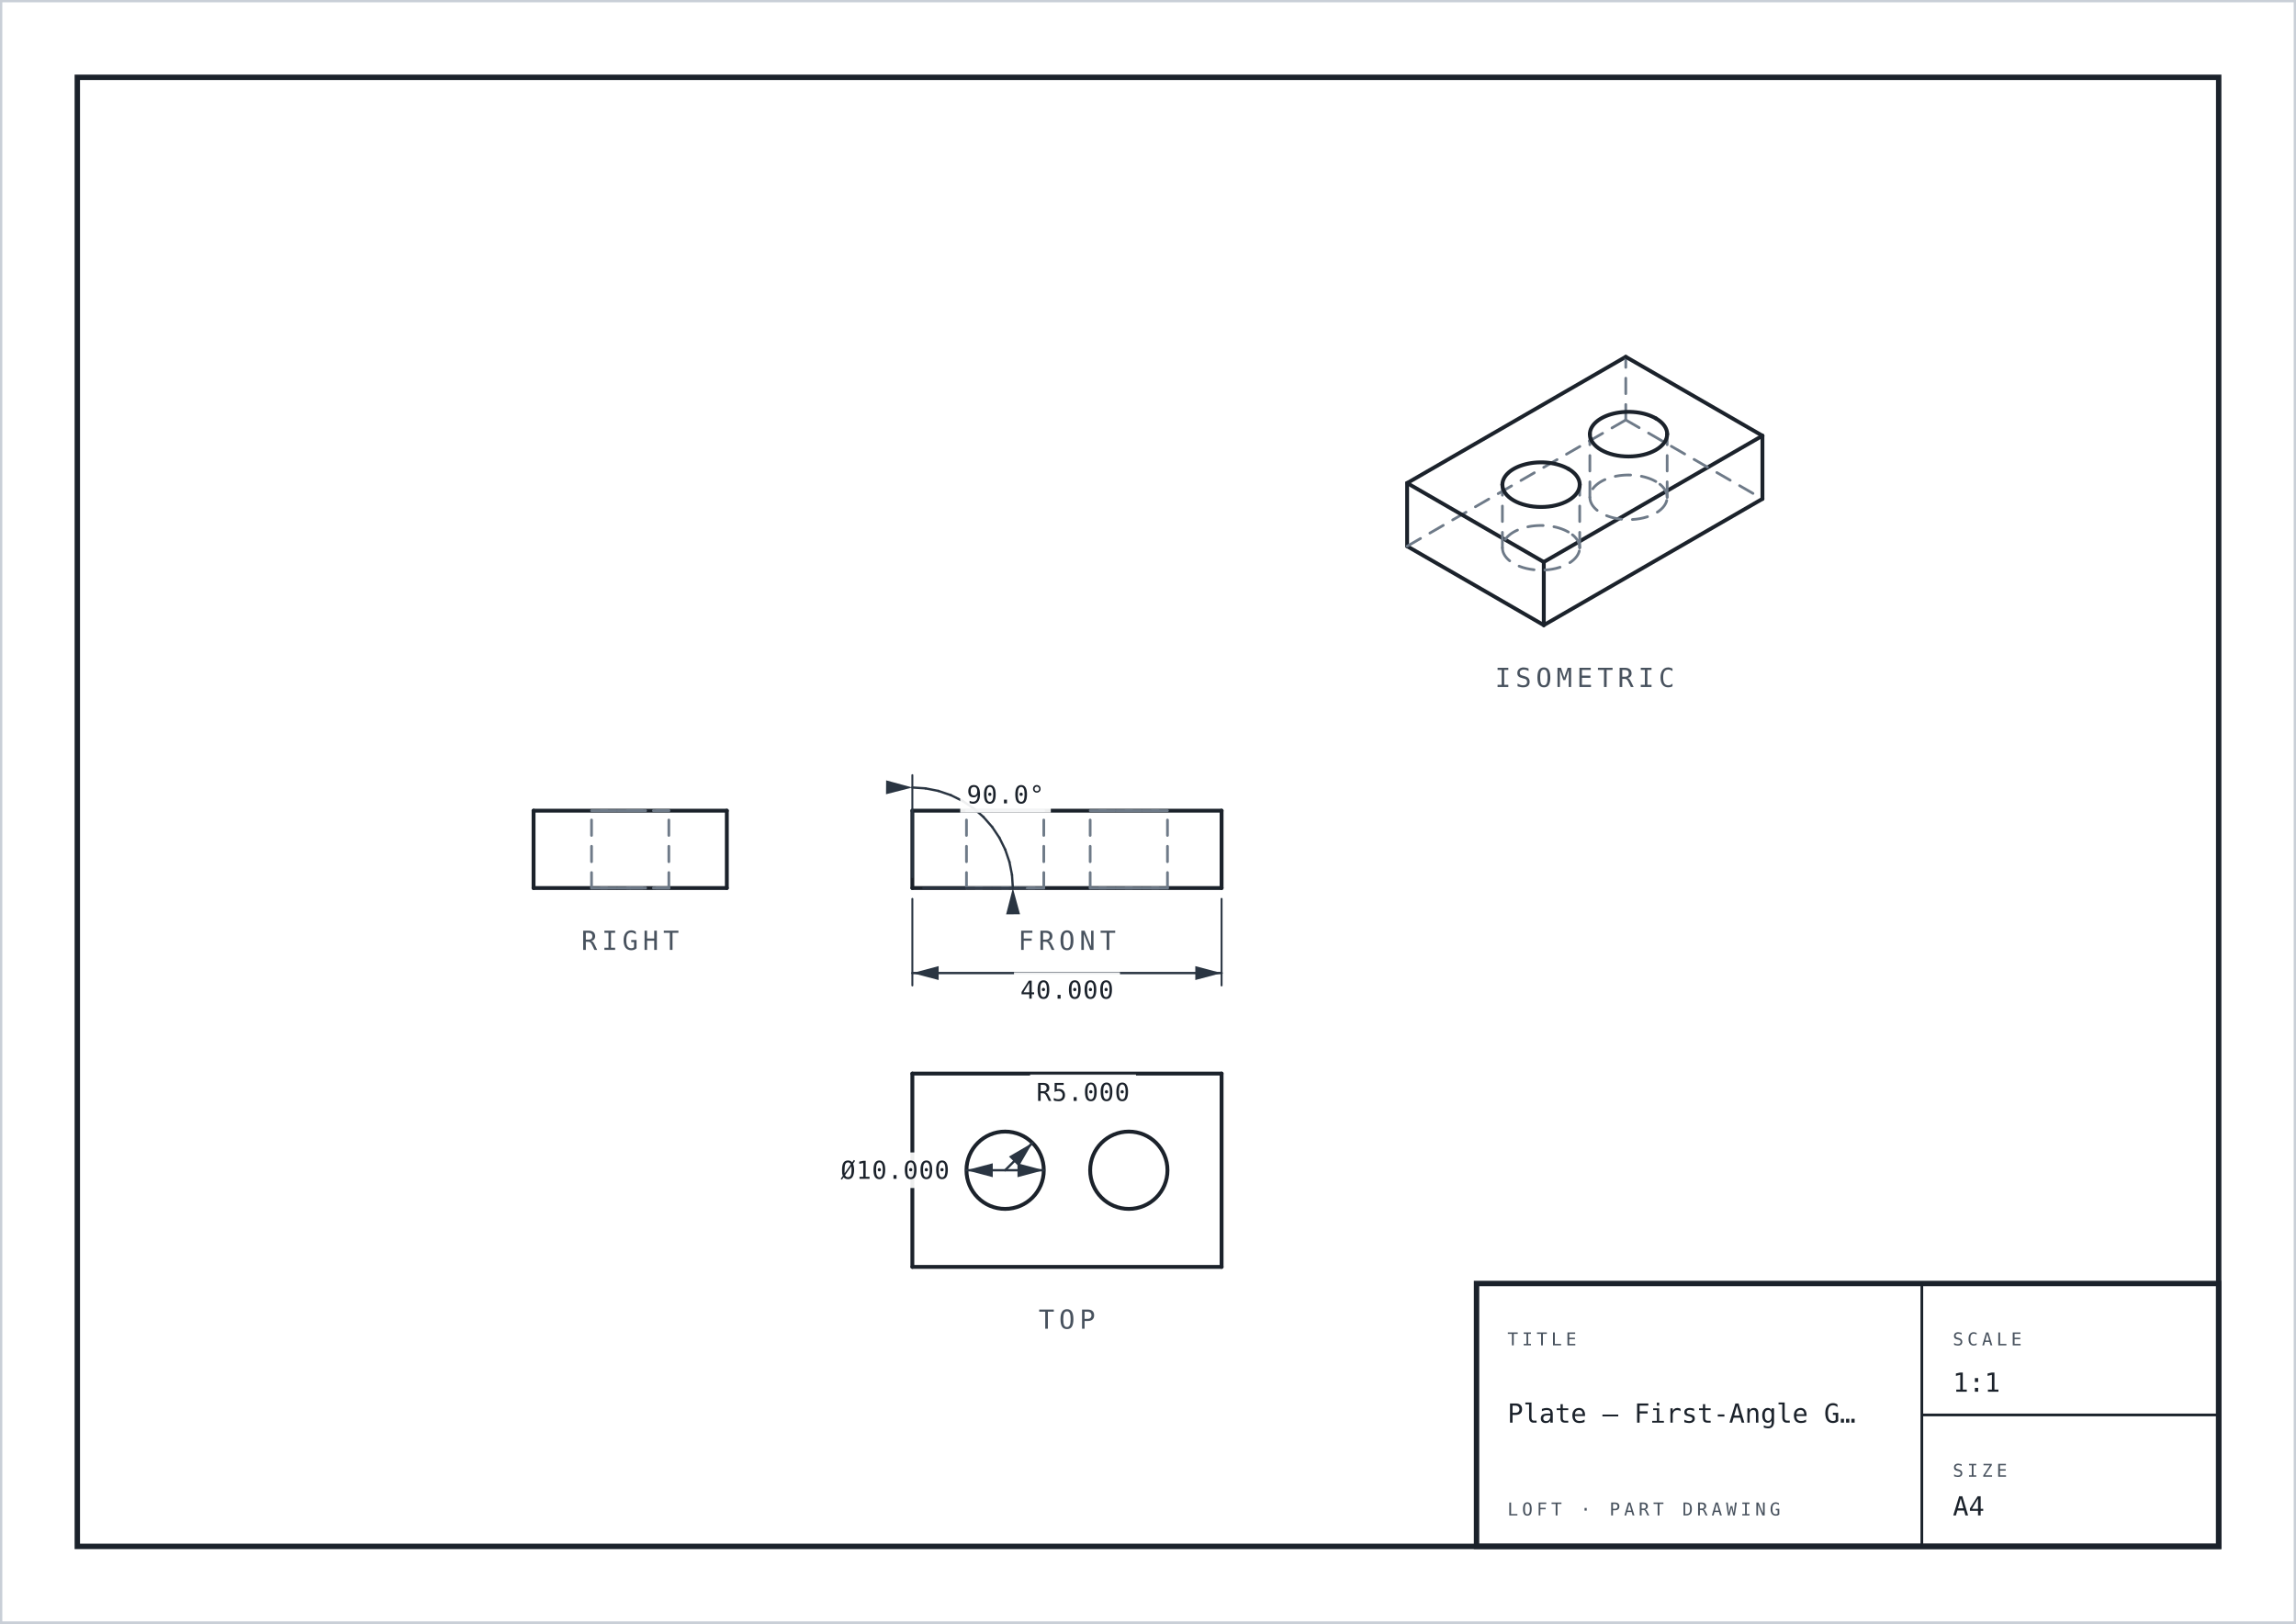
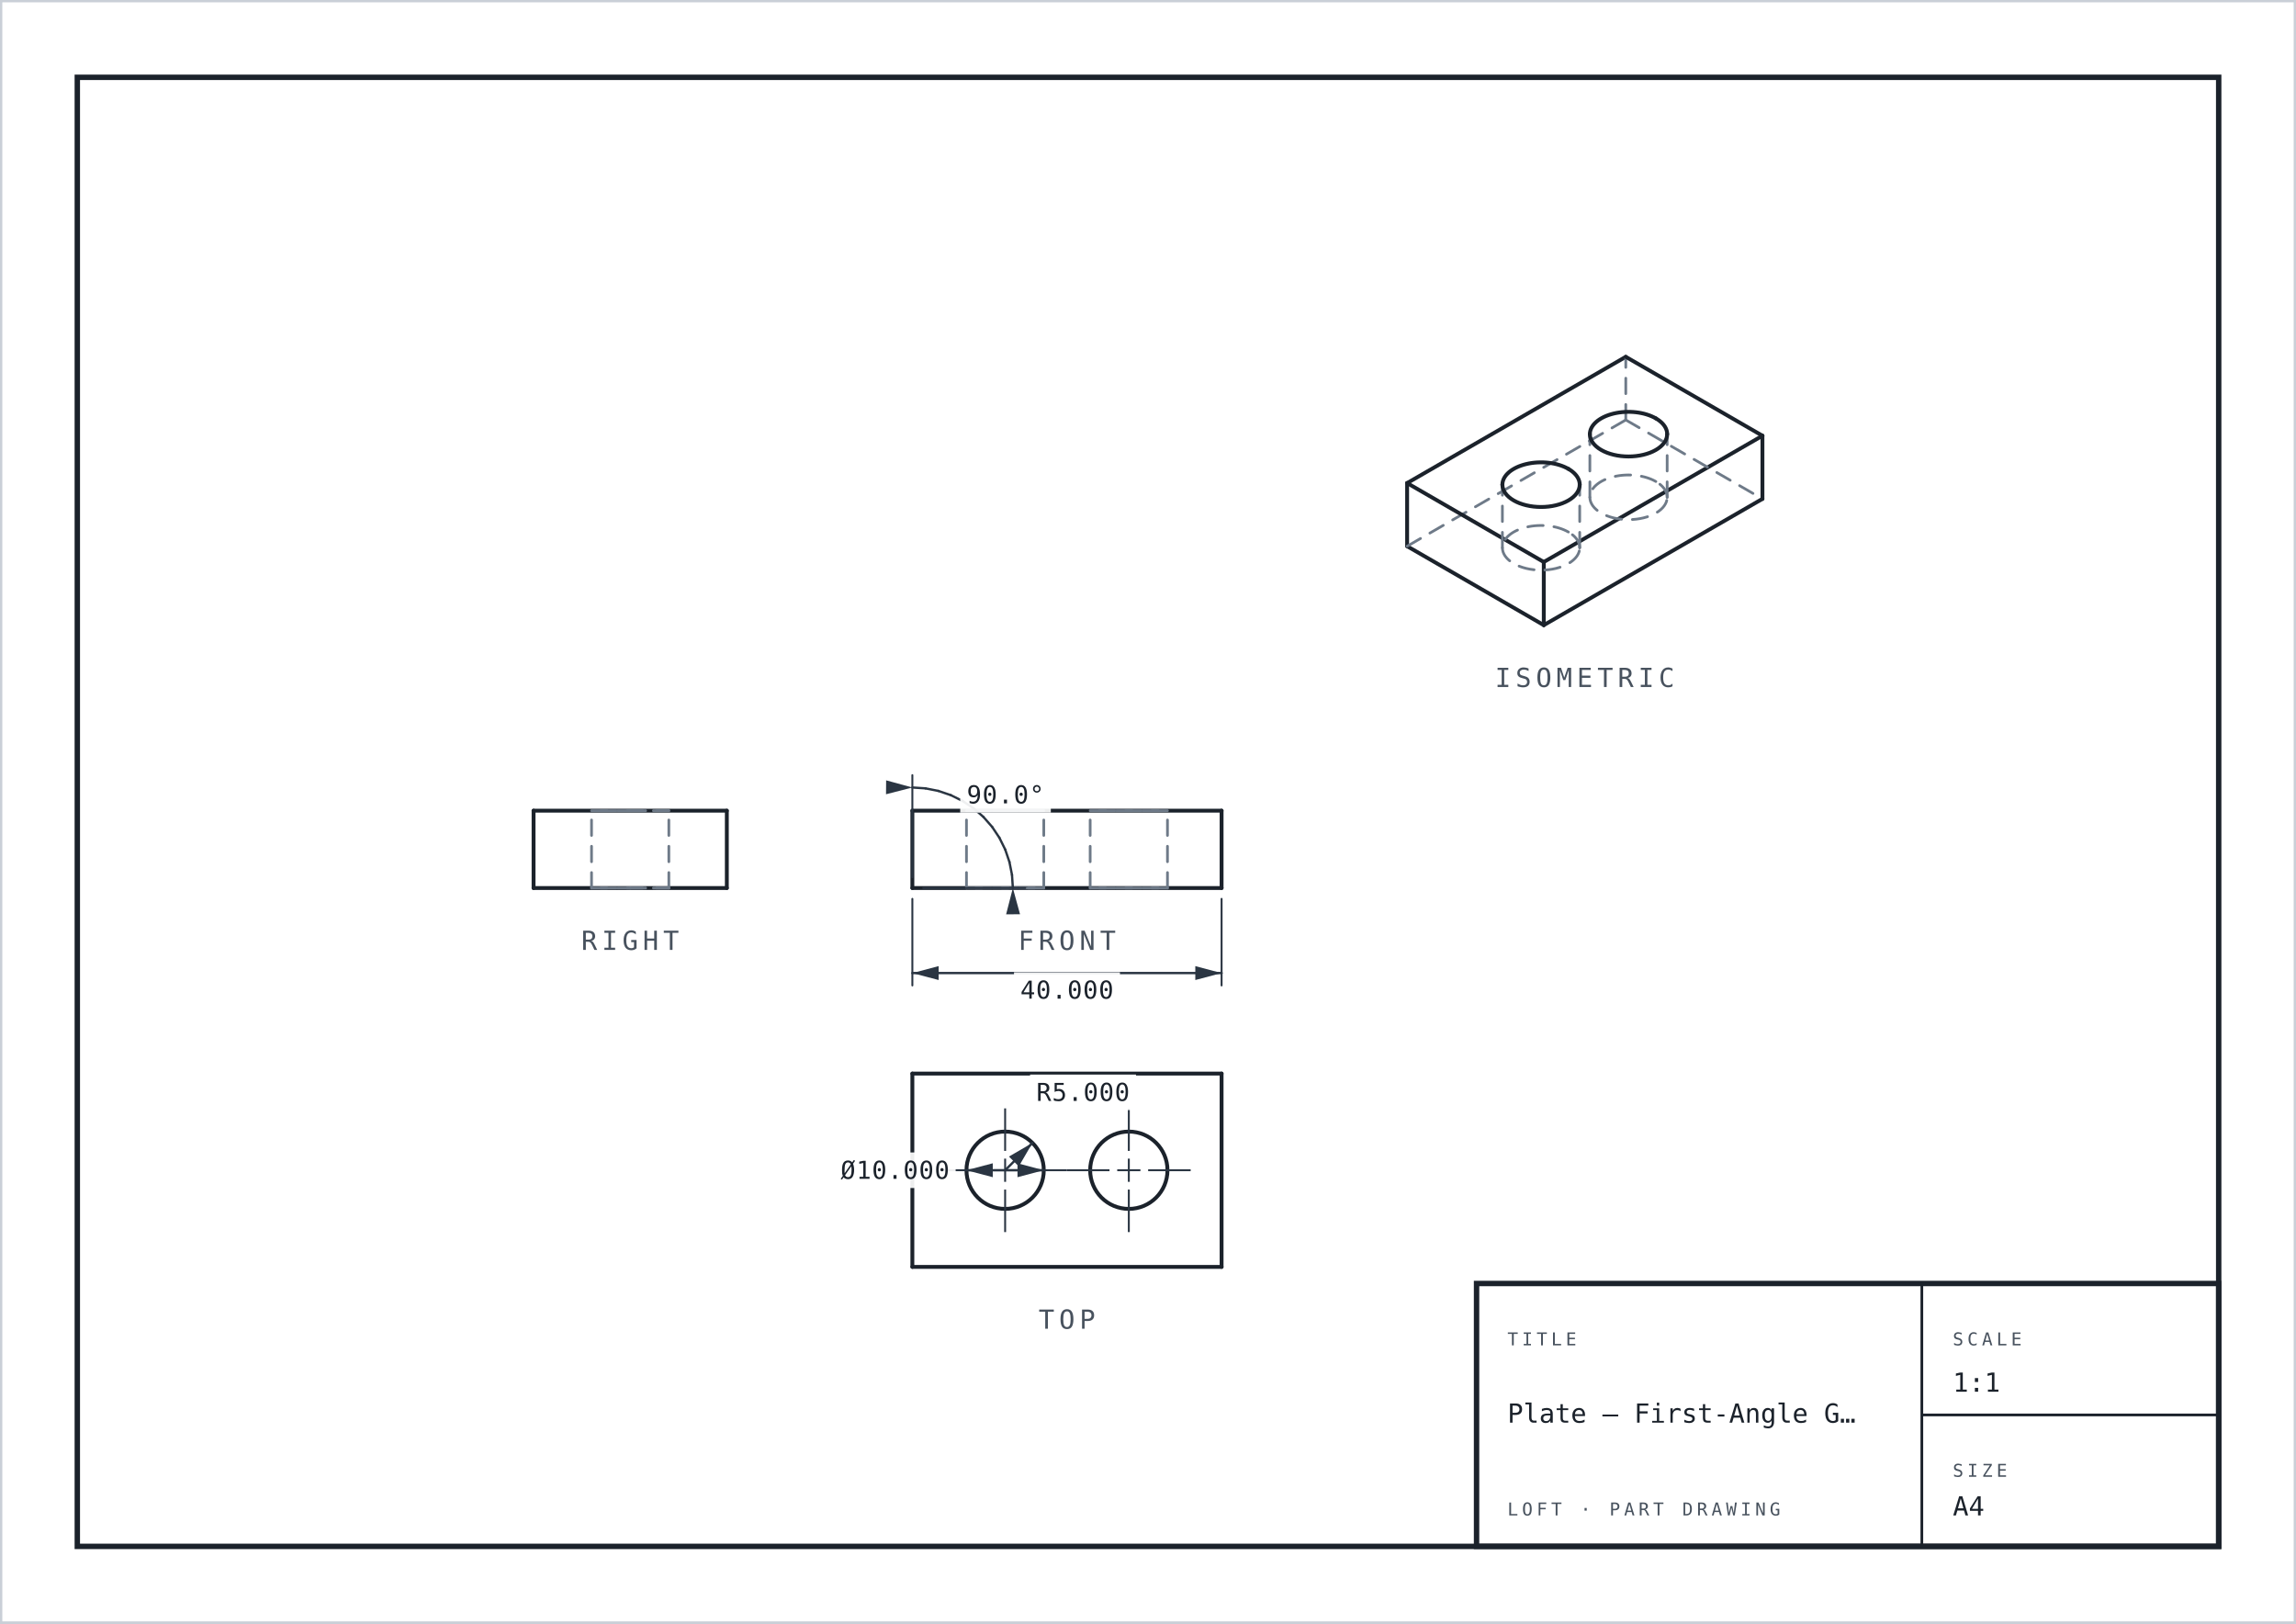
<svg xmlns="http://www.w3.org/2000/svg" viewBox="0 0 297 210" width="297mm" height="210mm" preserveAspectRatio="xMidYMid meet">
  <rect x="0" y="0" width="297" height="210" fill="#FFFFFF" stroke="#C9CFD7" stroke-width="0.6" />
  <rect data-testid="drawing-border" x="10" y="10" width="277" height="190" fill="none" stroke="#1B222B" stroke-width="0.7" />
  <g data-testid="drawing-view" data-view="front" data-view-error="false">
    <line x1="118.019" y1="114.851" x2="118.019" y2="104.851" stroke="#1B222B" stroke-width="0.5" fill="none" stroke-linecap="round" stroke-linejoin="round" />
    <line x1="118.019" y1="114.851" x2="158.019" y2="114.851" stroke="#1B222B" stroke-width="0.5" fill="none" stroke-linecap="round" stroke-linejoin="round" />
    <line x1="118.019" y1="104.851" x2="158.019" y2="104.851" stroke="#1B222B" stroke-width="0.5" fill="none" stroke-linecap="round" stroke-linejoin="round" />
    <line x1="125.019" y1="114.851" x2="125.019" y2="104.851" stroke="#6E7A88" stroke-width="0.35" stroke-dasharray="2 1.4" fill="none" stroke-linecap="round" stroke-linejoin="round" />
    <line x1="135.019" y1="114.851" x2="135.019" y2="104.851" stroke="#6E7A88" stroke-width="0.35" stroke-dasharray="2 1.4" fill="none" stroke-linecap="round" stroke-linejoin="round" />
    <line x1="141.019" y1="114.851" x2="141.019" y2="104.851" stroke="#6E7A88" stroke-width="0.35" stroke-dasharray="2 1.4" fill="none" stroke-linecap="round" stroke-linejoin="round" />
    <line x1="151.019" y1="114.851" x2="151.019" y2="104.851" stroke="#6E7A88" stroke-width="0.35" stroke-dasharray="2 1.4" fill="none" stroke-linecap="round" stroke-linejoin="round" />
    <line x1="158.019" y1="114.851" x2="158.019" y2="104.851" stroke="#1B222B" stroke-width="0.5" fill="none" stroke-linecap="round" stroke-linejoin="round" />
    <polyline points="125.019,114.851 125.074,114.851 125.129,114.851 125.26,114.851 125.422,114.851 125.626,114.851 125.886,114.851 126.159,114.851 126.506,114.851 126.852,114.851 127.257,114.851 127.672,114.851 128.114,114.851 128.576,114.851 129.046,114.851 129.532,114.851 130.019,114.851 130.506,114.851 130.993,114.851 131.462,114.851 131.924,114.851 132.366,114.851 132.781,114.851 133.186,114.851 133.532,114.851 133.879,114.851 134.152,114.851 134.412,114.851 134.616,114.851 134.778,114.851 134.909,114.851 134.964,114.851 135.019,114.851" stroke="#6E7A88" stroke-width="0.35" stroke-dasharray="2 1.4" fill="none" stroke-linecap="round" stroke-linejoin="round" />
    <polyline points="135.019,114.851 134.964,114.851 134.909,114.851 134.778,114.851 134.616,114.851 134.412,114.851 134.152,114.851 133.879,114.851 133.532,114.851 133.186,114.851 132.781,114.851 132.366,114.851 131.924,114.851 131.462,114.851 130.993,114.851 130.506,114.851 130.019,114.851 129.532,114.851 129.046,114.851 128.576,114.851 128.114,114.851 127.672,114.851 127.257,114.851 126.852,114.851 126.506,114.851 126.159,114.851 125.886,114.851 125.626,114.851 125.422,114.851 125.26,114.851 125.129,114.851 125.074,114.851 125.019,114.851" stroke="#6E7A88" stroke-width="0.35" stroke-dasharray="2 1.4" fill="none" stroke-linecap="round" stroke-linejoin="round" />
    <polyline points="125.019,104.851 125.074,104.851 125.129,104.851 125.26,104.851 125.422,104.851 125.626,104.851 125.886,104.851 126.159,104.851 126.506,104.851 126.852,104.851 127.257,104.851 127.672,104.851 128.114,104.851 128.576,104.851 129.046,104.851 129.532,104.851 130.019,104.851 130.506,104.851 130.993,104.851 131.462,104.851 131.924,104.851 132.366,104.851 132.781,104.851 133.186,104.851 133.532,104.851 133.879,104.851 134.152,104.851 134.412,104.851 134.616,104.851 134.778,104.851 134.909,104.851 134.964,104.851 135.019,104.851" stroke="#6E7A88" stroke-width="0.35" stroke-dasharray="2 1.4" fill="none" stroke-linecap="round" stroke-linejoin="round" />
    <polyline points="135.019,104.851 134.964,104.851 134.909,104.851 134.778,104.851 134.616,104.851 134.412,104.851 134.152,104.851 133.879,104.851 133.532,104.851 133.186,104.851 132.781,104.851 132.366,104.851 131.924,104.851 131.462,104.851 130.993,104.851 130.506,104.851 130.019,104.851 129.532,104.851 129.046,104.851 128.576,104.851 128.114,104.851 127.672,104.851 127.257,104.851 126.852,104.851 126.506,104.851 126.159,104.851 125.886,104.851 125.626,104.851 125.422,104.851 125.26,104.851 125.129,104.851 125.074,104.851 125.019,104.851" stroke="#6E7A88" stroke-width="0.35" stroke-dasharray="2 1.4" fill="none" stroke-linecap="round" stroke-linejoin="round" />
    <polyline points="141.019,114.851 141.074,114.851 141.129,114.851 141.26,114.851 141.422,114.851 141.626,114.851 141.887,114.851 142.159,114.851 142.506,114.851 142.852,114.851 143.257,114.851 143.672,114.851 144.114,114.851 144.576,114.851 145.046,114.851 145.532,114.851 146.019,114.851 146.506,114.851 146.993,114.851 147.462,114.851 147.924,114.851 148.366,114.851 148.781,114.851 149.186,114.851 149.532,114.851 149.879,114.851 150.152,114.851 150.412,114.851 150.616,114.851 150.778,114.851 150.909,114.851 150.964,114.851 151.019,114.851" stroke="#6E7A88" stroke-width="0.35" stroke-dasharray="2 1.4" fill="none" stroke-linecap="round" stroke-linejoin="round" />
    <polyline points="151.019,114.851 150.964,114.851 150.909,114.851 150.778,114.851 150.616,114.851 150.412,114.851 150.152,114.851 149.879,114.851 149.532,114.851 149.186,114.851 148.781,114.851 148.366,114.851 147.924,114.851 147.462,114.851 146.993,114.851 146.506,114.851 146.019,114.851 145.532,114.851 145.046,114.851 144.576,114.851 144.114,114.851 143.672,114.851 143.257,114.851 142.852,114.851 142.506,114.851 142.159,114.851 141.887,114.851 141.626,114.851 141.422,114.851 141.26,114.851 141.129,114.851 141.074,114.851 141.019,114.851" stroke="#6E7A88" stroke-width="0.35" stroke-dasharray="2 1.4" fill="none" stroke-linecap="round" stroke-linejoin="round" />
    <polyline points="141.019,104.851 141.074,104.851 141.129,104.851 141.26,104.851 141.422,104.851 141.626,104.851 141.887,104.851 142.159,104.851 142.506,104.851 142.852,104.851 143.257,104.851 143.672,104.851 144.114,104.851 144.576,104.851 145.046,104.851 145.532,104.851 146.019,104.851 146.506,104.851 146.993,104.851 147.462,104.851 147.924,104.851 148.366,104.851 148.781,104.851 149.186,104.851 149.532,104.851 149.879,104.851 150.152,104.851 150.412,104.851 150.616,104.851 150.778,104.851 150.909,104.851 150.964,104.851 151.019,104.851" stroke="#6E7A88" stroke-width="0.35" stroke-dasharray="2 1.4" fill="none" stroke-linecap="round" stroke-linejoin="round" />
    <polyline points="151.019,104.851 150.964,104.851 150.909,104.851 150.778,104.851 150.616,104.851 150.412,104.851 150.152,104.851 149.879,104.851 149.532,104.851 149.186,104.851 148.781,104.851 148.366,104.851 147.924,104.851 147.462,104.851 146.993,104.851 146.506,104.851 146.019,104.851 145.532,104.851 145.046,104.851 144.576,104.851 144.114,104.851 143.672,104.851 143.257,104.851 142.852,104.851 142.506,104.851 142.159,104.851 141.887,104.851 141.626,104.851 141.422,104.851 141.26,104.851 141.129,104.851 141.074,104.851 141.019,104.851" stroke="#6E7A88" stroke-width="0.35" stroke-dasharray="2 1.4" fill="none" stroke-linecap="round" stroke-linejoin="round" />
    <g data-testid="drawing-dimension" data-dimension-type="linear" data-dimension-value="40.000" data-foreshortened="false">
      <line x1="118.019" y1="116.251" x2="118.019" y2="127.451" stroke="#2A3542" stroke-width="0.25" stroke-linecap="round" />
      <line x1="158.019" y1="116.251" x2="158.019" y2="127.451" stroke="#2A3542" stroke-width="0.25" stroke-linecap="round" />
      <line x1="118.019" y1="125.851" x2="158.019" y2="125.851" stroke="#2A3542" stroke-width="0.3" stroke-linecap="round" />
      <polygon points="118.019,125.851 121.419,126.751 121.419,124.951" fill="#2A3542" />
      <polygon points="158.019,125.851 154.619,124.951 154.619,126.751" fill="#2A3542" />
      <g transform="rotate(0 138.019 128.0506)">
        <rect x="131.167" y="125.751" width="13.704" height="4.6" fill="#FFFFFF" opacity="0.92" />
        <text data-testid="drawing-dimension-value" x="138.019" y="128.051" text-anchor="middle" dominant-baseline="central" fill="#1B222B" font-family="&quot;Fragment Mono&quot;, ui-monospace, monospace" font-size="3.2" letter-spacing="0.1">40.000</text>
      </g>
    </g>
    <g data-testid="drawing-dimension" data-dimension-type="angular" data-dimension-value="90.0°" data-foreshortened="false">
      <line x1="131.019" y1="114.851" x2="130.908" y2="113.154" stroke="#2A3542" stroke-width="0.3" stroke-linecap="round" />
      <line x1="130.908" y1="113.154" x2="130.576" y2="111.486" stroke="#2A3542" stroke-width="0.3" stroke-linecap="round" />
      <line x1="130.576" y1="111.486" x2="130.03" y2="109.876" stroke="#2A3542" stroke-width="0.3" stroke-linecap="round" />
      <line x1="130.03" y1="109.876" x2="129.277" y2="108.351" stroke="#2A3542" stroke-width="0.3" stroke-linecap="round" />
      <line x1="129.277" y1="108.351" x2="128.333" y2="106.937" stroke="#2A3542" stroke-width="0.3" stroke-linecap="round" />
      <line x1="128.333" y1="106.937" x2="127.211" y2="105.658" stroke="#2A3542" stroke-width="0.3" stroke-linecap="round" />
      <line x1="127.211" y1="105.658" x2="125.933" y2="104.537" stroke="#2A3542" stroke-width="0.3" stroke-linecap="round" />
      <line x1="125.933" y1="104.537" x2="124.519" y2="103.592" stroke="#2A3542" stroke-width="0.3" stroke-linecap="round" />
      <line x1="124.519" y1="103.592" x2="122.994" y2="102.84" stroke="#2A3542" stroke-width="0.3" stroke-linecap="round" />
      <line x1="122.994" y1="102.84" x2="121.384" y2="102.293" stroke="#2A3542" stroke-width="0.3" stroke-linecap="round" />
      <line x1="121.384" y1="102.293" x2="119.716" y2="101.962" stroke="#2A3542" stroke-width="0.3" stroke-linecap="round" />
      <line x1="119.716" y1="101.962" x2="118.019" y2="101.851" stroke="#2A3542" stroke-width="0.3" stroke-linecap="round" />
      <line x1="119.419" y1="114.851" x2="132.619" y2="114.851" stroke="#2A3542" stroke-width="0.25" stroke-linecap="round" />
      <line x1="118.019" y1="113.451" x2="118.019" y2="100.251" stroke="#2A3542" stroke-width="0.25" stroke-linecap="round" />
      <polygon points="131.019,114.851 130.146,118.257 131.946,118.243" fill="#2A3542" />
      <polygon points="118.019,101.851 114.626,100.924 114.612,102.724" fill="#2A3542" />
      <g transform="rotate(0 130.0681 102.8015)">
        <rect x="124.208" y="100.501" width="11.72" height="4.6" fill="#FFFFFF" opacity="0.92" />
        <text data-testid="drawing-dimension-value" x="130.068" y="102.802" text-anchor="middle" dominant-baseline="central" fill="#1B222B" font-family="&quot;Fragment Mono&quot;, ui-monospace, monospace" font-size="3.2" letter-spacing="0.1">90.0°</text>
      </g>
    </g>
    <text data-testid="drawing-view-label" x="138.019" y="122.851" text-anchor="middle" fill="#48525E" font-family="&quot;Fragment Mono&quot;, ui-monospace, monospace" font-size="3.4" letter-spacing="0.6">FRONT</text>
  </g>
  <g data-testid="drawing-view" data-view="top" data-view-error="false">
    <line x1="118.019" y1="163.851" x2="118.019" y2="138.851" stroke="#1B222B" stroke-width="0.5" fill="none" stroke-linecap="round" stroke-linejoin="round" />
    <line x1="118.019" y1="163.851" x2="158.019" y2="163.851" stroke="#1B222B" stroke-width="0.5" fill="none" stroke-linecap="round" stroke-linejoin="round" />
    <line x1="118.019" y1="138.851" x2="158.019" y2="138.851" stroke="#1B222B" stroke-width="0.5" fill="none" stroke-linecap="round" stroke-linejoin="round" />
    <line x1="158.019" y1="163.851" x2="158.019" y2="138.851" stroke="#1B222B" stroke-width="0.5" fill="none" stroke-linecap="round" stroke-linejoin="round" />
    <circle cx="130.019" cy="151.351" r="5" stroke="#1B222B" stroke-width="0.5" fill="none" stroke-linecap="round" stroke-linejoin="round" />
    <circle cx="146.019" cy="151.351" r="5" stroke="#1B222B" stroke-width="0.5" fill="none" stroke-linecap="round" stroke-linejoin="round" />
+     <g data-testid="drawing-centre-marks">
+       <g data-testid="drawing-centre-mark" cx="130.019" cy="151.351">
+         <line x1="122.019" y1="151.351" x2="127.519" y2="151.351" stroke="#2A3542" stroke-width="0.25" stroke-linecap="butt" />
+         <line x1="128.519" y1="151.351" x2="131.519" y2="151.351" stroke="#2A3542" stroke-width="0.25" stroke-linecap="butt" />
+         <line x1="132.519" y1="151.351" x2="138.019" y2="151.351" stroke="#2A3542" stroke-width="0.25" stroke-linecap="butt" />
+         <line x1="130.019" y1="143.351" x2="130.019" y2="148.851" stroke="#2A3542" stroke-width="0.25" stroke-linecap="butt" />
+         <line x1="130.019" y1="149.851" x2="130.019" y2="152.851" stroke="#2A3542" stroke-width="0.25" stroke-linecap="butt" />
+         <line x1="130.019" y1="153.851" x2="130.019" y2="159.351" stroke="#2A3542" stroke-width="0.25" stroke-linecap="butt" />
+       </g>
+       <g data-testid="drawing-centre-mark" cx="146.019" cy="151.351">
+         <line x1="138.019" y1="151.351" x2="143.519" y2="151.351" stroke="#2A3542" stroke-width="0.25" stroke-linecap="butt" />
+         <line x1="144.519" y1="151.351" x2="147.519" y2="151.351" stroke="#2A3542" stroke-width="0.25" stroke-linecap="butt" />
+         <line x1="148.519" y1="151.351" x2="154.019" y2="151.351" stroke="#2A3542" stroke-width="0.25" stroke-linecap="butt" />
+         <line x1="146.019" y1="143.351" x2="146.019" y2="148.851" stroke="#2A3542" stroke-width="0.25" stroke-linecap="butt" />
+         <line x1="146.019" y1="149.851" x2="146.019" y2="152.851" stroke="#2A3542" stroke-width="0.25" stroke-linecap="butt" />
+         <line x1="146.019" y1="153.851" x2="146.019" y2="159.351" stroke="#2A3542" stroke-width="0.25" stroke-linecap="butt" />
+       </g>
+     </g>
    <g data-testid="drawing-dimension" data-dimension-type="diameter" data-dimension-value="Ø10.000" data-foreshortened="false">
      <line x1="125.019" y1="151.351" x2="135.019" y2="151.351" stroke="#2A3542" stroke-width="0.3" stroke-linecap="round" />
      <polygon points="125.019,151.351 128.419,152.251 128.419,150.451" fill="#2A3542" />
      <polygon points="135.019,151.351 131.619,150.451 131.619,152.251" fill="#2A3542" />
      <g transform="rotate(0 115.775 151.3506)">
        <rect x="107.931" y="149.051" width="15.688" height="4.6" fill="#FFFFFF" opacity="0.92" />
        <text data-testid="drawing-dimension-value" x="115.775" y="151.351" text-anchor="middle" dominant-baseline="central" fill="#1B222B" font-family="&quot;Fragment Mono&quot;, ui-monospace, monospace" font-size="3.2" letter-spacing="0.1">Ø10.000</text>
      </g>
    </g>
    <g data-testid="drawing-dimension" data-dimension-type="radius" data-dimension-value="R5.000" data-foreshortened="false">
      <line x1="130.019" y1="151.351" x2="133.555" y2="147.815" stroke="#2A3542" stroke-width="0.3" stroke-linecap="round" />
      <polygon points="133.555,147.815 130.514,149.583 131.787,150.856" fill="#2A3542" />
      <g transform="rotate(0 140.0967 141.2729)">
        <rect x="133.245" y="138.973" width="13.704" height="4.6" fill="#FFFFFF" opacity="0.92" />
        <text data-testid="drawing-dimension-value" x="140.097" y="141.273" text-anchor="middle" dominant-baseline="central" fill="#1B222B" font-family="&quot;Fragment Mono&quot;, ui-monospace, monospace" font-size="3.2" letter-spacing="0.1">R5.000</text>
      </g>
    </g>
    <text data-testid="drawing-view-label" x="138.019" y="171.851" text-anchor="middle" fill="#48525E" font-family="&quot;Fragment Mono&quot;, ui-monospace, monospace" font-size="3.4" letter-spacing="0.6">TOP</text>
  </g>
  <g data-testid="drawing-view" data-view="right" data-view-error="false">
    <line x1="69.019" y1="114.851" x2="69.019" y2="104.851" stroke="#1B222B" stroke-width="0.5" fill="none" stroke-linecap="round" stroke-linejoin="round" />
    <line x1="69.019" y1="114.851" x2="94.019" y2="114.851" stroke="#1B222B" stroke-width="0.5" fill="none" stroke-linecap="round" stroke-linejoin="round" />
    <line x1="69.019" y1="104.851" x2="94.019" y2="104.851" stroke="#1B222B" stroke-width="0.5" fill="none" stroke-linecap="round" stroke-linejoin="round" />
    <line x1="76.519" y1="114.851" x2="76.519" y2="104.851" stroke="#6E7A88" stroke-width="0.35" stroke-dasharray="2 1.4" fill="none" stroke-linecap="round" stroke-linejoin="round" />
    <line x1="86.519" y1="114.851" x2="86.519" y2="104.851" stroke="#6E7A88" stroke-width="0.35" stroke-dasharray="2 1.4" fill="none" stroke-linecap="round" stroke-linejoin="round" />
    <line x1="94.019" y1="114.851" x2="94.019" y2="104.851" stroke="#1B222B" stroke-width="0.5" fill="none" stroke-linecap="round" stroke-linejoin="round" />
    <polyline points="76.519,114.851 76.533,114.851 76.546,114.851 76.58,114.851 76.621,114.851 76.674,114.851 76.741,114.851 76.813,114.851 76.907,114.851 77.001,114.851 77.116,114.851 77.235,114.851 77.367,114.851 77.508,114.851 77.657,114.851 77.82,114.851 77.984,114.851 78.166,114.851 78.349,114.851 78.544,114.851 78.745,114.851 78.951,114.851 79.166,114.851 79.382,114.851 79.609,114.851 79.835,114.851 80.07,114.851 80.305,114.851 80.545,114.851 80.787,114.851 81.029,114.851 81.274,114.851 81.519,114.851" stroke="#6E7A88" stroke-width="0.35" stroke-dasharray="2 1.4" fill="none" stroke-linecap="round" stroke-linejoin="round" />
    <polyline points="86.519,114.851 86.464,114.851 86.409,114.851 86.278,114.851 86.116,114.851 85.912,114.851 85.652,114.851 85.379,114.851 85.032,114.851 84.686,114.851 84.281,114.851 83.866,114.851 83.424,114.851 82.962,114.851 82.493,114.851 82.006,114.851 81.519,114.851 81.032,114.851 80.546,114.851 80.076,114.851 79.614,114.851 79.172,114.851 78.757,114.851 78.352,114.851 78.006,114.851 77.659,114.851 77.386,114.851 77.126,114.851 76.922,114.851 76.76,114.851 76.629,114.851 76.574,114.851 76.519,114.851" stroke="#6E7A88" stroke-width="0.35" stroke-dasharray="2 1.4" fill="none" stroke-linecap="round" stroke-linejoin="round" />
    <polyline points="76.519,104.851 76.533,104.851 76.546,104.851 76.58,104.851 76.621,104.851 76.674,104.851 76.741,104.851 76.813,104.851 76.907,104.851 77.001,104.851 77.116,104.851 77.235,104.851 77.367,104.851 77.508,104.851 77.657,104.851 77.82,104.851 77.984,104.851 78.166,104.851 78.349,104.851 78.544,104.851 78.745,104.851 78.951,104.851 79.166,104.851 79.382,104.851 79.609,104.851 79.835,104.851 80.07,104.851 80.305,104.851 80.545,104.851 80.787,104.851 81.029,104.851 81.274,104.851 81.519,104.851" stroke="#6E7A88" stroke-width="0.35" stroke-dasharray="2 1.4" fill="none" stroke-linecap="round" stroke-linejoin="round" />
    <polyline points="86.519,104.851 86.464,104.851 86.409,104.851 86.278,104.851 86.116,104.851 85.912,104.851 85.652,104.851 85.379,104.851 85.032,104.851 84.686,104.851 84.281,104.851 83.866,104.851 83.424,104.851 82.962,104.851 82.493,104.851 82.006,104.851 81.519,104.851 81.032,104.851 80.546,104.851 80.076,104.851 79.614,104.851 79.172,104.851 78.757,104.851 78.352,104.851 78.006,104.851 77.659,104.851 77.386,104.851 77.126,104.851 76.922,104.851 76.76,104.851 76.629,104.851 76.574,104.851 76.519,104.851" stroke="#6E7A88" stroke-width="0.35" stroke-dasharray="2 1.4" fill="none" stroke-linecap="round" stroke-linejoin="round" />
    <polyline points="81.519,114.851 81.764,114.851 82.009,114.851 82.252,114.851 82.493,114.851 82.733,114.851 82.968,114.851 83.203,114.851 83.429,114.851 83.656,114.851 83.873,114.851 84.087,114.851 84.293,114.851 84.494,114.851 84.689,114.851 84.872,114.851 85.055,114.851 85.218,114.851 85.382,114.851 85.53,114.851 85.671,114.851 85.803,114.851 85.922,114.851 86.037,114.851 86.131,114.851 86.225,114.851 86.297,114.851 86.365,114.851 86.417,114.851 86.458,114.851 86.492,114.851 86.505,114.851 86.519,114.851" stroke="#6E7A88" stroke-width="0.35" stroke-dasharray="2 1.4" fill="none" stroke-linecap="round" stroke-linejoin="round" />
    <polyline points="81.519,104.851 81.764,104.851 82.009,104.851 82.252,104.851 82.493,104.851 82.733,104.851 82.968,104.851 83.203,104.851 83.429,104.851 83.656,104.851 83.873,104.851 84.087,104.851 84.293,104.851 84.494,104.851 84.689,104.851 84.872,104.851 85.055,104.851 85.218,104.851 85.382,104.851 85.53,104.851 85.671,104.851 85.803,104.851 85.922,104.851 86.037,104.851 86.131,104.851 86.225,104.851 86.297,104.851 86.365,104.851 86.417,104.851 86.458,104.851 86.492,104.851 86.505,104.851 86.519,104.851" stroke="#6E7A88" stroke-width="0.35" stroke-dasharray="2 1.4" fill="none" stroke-linecap="round" stroke-linejoin="round" />
    <text data-testid="drawing-view-label" x="81.519" y="122.851" text-anchor="middle" fill="#48525E" font-family="&quot;Fragment Mono&quot;, ui-monospace, monospace" font-size="3.4" letter-spacing="0.6">RIGHT</text>
  </g>
  <g data-testid="drawing-view" data-view="iso" data-view-error="false">
    <line x1="182.019" y1="70.644" x2="182.019" y2="62.479" stroke="#1B222B" stroke-width="0.5" fill="none" stroke-linecap="round" stroke-linejoin="round" />
    <line x1="182.019" y1="70.644" x2="199.697" y2="80.851" stroke="#1B222B" stroke-width="0.5" fill="none" stroke-linecap="round" stroke-linejoin="round" />
    <line x1="182.019" y1="70.644" x2="210.303" y2="54.314" stroke="#6E7A88" stroke-width="0.35" stroke-dasharray="2 1.4" fill="none" stroke-linecap="round" stroke-linejoin="round" />
    <line x1="182.019" y1="62.479" x2="199.697" y2="72.686" stroke="#1B222B" stroke-width="0.5" fill="none" stroke-linecap="round" stroke-linejoin="round" />
    <line x1="182.019" y1="62.479" x2="210.303" y2="46.149" stroke="#1B222B" stroke-width="0.5" fill="none" stroke-linecap="round" stroke-linejoin="round" />
    <line x1="194.343" y1="70.849" x2="194.343" y2="62.684" stroke="#6E7A88" stroke-width="0.35" stroke-dasharray="2 1.4" fill="none" stroke-linecap="round" stroke-linejoin="round" />
    <line x1="199.697" y1="80.851" x2="199.697" y2="72.686" stroke="#1B222B" stroke-width="0.5" fill="none" stroke-linecap="round" stroke-linejoin="round" />
    <line x1="199.697" y1="80.851" x2="227.981" y2="64.521" stroke="#1B222B" stroke-width="0.5" fill="none" stroke-linecap="round" stroke-linejoin="round" />
    <line x1="199.697" y1="72.686" x2="227.981" y2="56.356" stroke="#1B222B" stroke-width="0.5" fill="none" stroke-linecap="round" stroke-linejoin="round" />
    <line x1="204.343" y1="70.849" x2="204.343" y2="62.684" stroke="#6E7A88" stroke-width="0.35" stroke-dasharray="2 1.4" fill="none" stroke-linecap="round" stroke-linejoin="round" />
    <line x1="205.657" y1="64.317" x2="205.657" y2="56.151" stroke="#6E7A88" stroke-width="0.35" stroke-dasharray="2 1.4" fill="none" stroke-linecap="round" stroke-linejoin="round" />
    <line x1="210.303" y1="54.314" x2="210.303" y2="46.149" stroke="#6E7A88" stroke-width="0.35" stroke-dasharray="2 1.4" fill="none" stroke-linecap="round" stroke-linejoin="round" />
    <line x1="210.303" y1="54.314" x2="227.981" y2="64.521" stroke="#6E7A88" stroke-width="0.35" stroke-dasharray="2 1.4" fill="none" stroke-linecap="round" stroke-linejoin="round" />
    <line x1="210.303" y1="46.149" x2="227.981" y2="56.356" stroke="#1B222B" stroke-width="0.5" fill="none" stroke-linecap="round" stroke-linejoin="round" />
    <line x1="215.657" y1="64.317" x2="215.657" y2="56.151" stroke="#6E7A88" stroke-width="0.35" stroke-dasharray="2 1.4" fill="none" stroke-linecap="round" stroke-linejoin="round" />
    <line x1="227.981" y1="64.521" x2="227.981" y2="56.356" stroke="#1B222B" stroke-width="0.5" fill="none" stroke-linecap="round" stroke-linejoin="round" />
    <polyline points="202.879,68.807 202.609,68.663 202.322,68.53 202.018,68.41 201.7,68.303 201.369,68.209 201.028,68.13 200.677,68.066 200.319,68.017 199.955,67.983 199.589,67.965 199.22,67.963 198.853,67.976 198.488,68.004 198.128,68.048 197.775,68.107 197.43,68.181 197.095,68.27 196.773,68.372 196.464,68.488 196.171,68.617 195.895,68.758 195.638,68.91 195.401,69.072 195.186,69.245 194.993,69.426 194.823,69.614 194.678,69.809 194.558,70.01 194.465,70.216 194.397,70.425 194.357,70.636 194.343,70.849" stroke="#6E7A88" stroke-width="0.35" stroke-dasharray="2 1.4" fill="none" stroke-linecap="round" stroke-linejoin="round" />
    <polyline points="194.343,70.849 194.367,71.131 194.439,71.412 194.558,71.686 194.724,71.953 194.934,72.209 195.186,72.452 195.478,72.68 195.808,72.89 196.171,73.08 196.565,73.249 196.986,73.394 197.43,73.516 197.892,73.611 198.368,73.68 198.853,73.721 199.343,73.735 199.833,73.721 200.319,73.68 200.795,73.611 201.257,73.516 201.7,73.394 202.121,73.249 202.515,73.08 202.879,72.89 203.208,72.68 203.5,72.452 203.753,72.209 203.963,71.953 204.128,71.686 204.247,71.412 204.319,71.131 204.343,70.849" stroke="#6E7A88" stroke-width="0.35" stroke-dasharray="2 1.4" fill="none" stroke-linecap="round" stroke-linejoin="round" />
    <polyline points="202.879,60.642 202.609,60.498 202.322,60.365 202.018,60.245 201.7,60.138 201.369,60.044 201.028,59.965 200.677,59.901 200.319,59.852 199.955,59.819 199.589,59.8 199.22,59.798 198.853,59.811 198.488,59.839 198.128,59.883 197.775,59.943 197.43,60.017 197.095,60.105 196.773,60.208 196.464,60.323 196.171,60.452 195.895,60.593 195.638,60.745 195.401,60.907 195.186,61.08 194.993,61.261 194.823,61.449 194.678,61.645 194.558,61.846 194.465,62.051 194.397,62.26 194.357,62.471 194.343,62.684" stroke="#1B222B" stroke-width="0.5" fill="none" stroke-linecap="round" stroke-linejoin="round" />
    <polyline points="194.343,62.684 194.367,62.967 194.439,63.247 194.558,63.522 194.724,63.788 194.934,64.044 195.186,64.287 195.478,64.515 195.808,64.725 196.171,64.915 196.565,65.084 196.986,65.229 197.43,65.35 197.892,65.446 198.368,65.515 198.853,65.556 199.343,65.57 199.833,65.556 200.319,65.515 200.795,65.446 201.257,65.35 201.7,65.229 202.121,65.084 202.515,64.915 202.879,64.725 203.208,64.515 203.5,64.287 203.753,64.044 203.963,63.788 204.128,63.522 204.247,63.247 204.319,62.967 204.343,62.684" stroke="#1B222B" stroke-width="0.5" fill="none" stroke-linecap="round" stroke-linejoin="round" />
    <polyline points="204.343,70.849 204.342,70.778 204.337,70.707 204.33,70.636 204.319,70.566 204.305,70.495 204.289,70.425 204.269,70.355 204.247,70.285 204.222,70.216 204.193,70.147 204.162,70.079 204.128,70.01 204.091,69.943 204.051,69.876 204.008,69.809 203.963,69.744 203.914,69.679 203.863,69.614 203.809,69.551 203.753,69.488 203.694,69.426 203.632,69.364 203.567,69.304 203.5,69.245 203.431,69.186 203.359,69.129 203.285,69.072 203.208,69.017 203.129,68.963 203.048,68.91 202.964,68.858 202.879,68.807" stroke="#6E7A88" stroke-width="0.35" stroke-dasharray="2 1.4" fill="none" stroke-linecap="round" stroke-linejoin="round" />
    <polyline points="204.343,62.684 204.342,62.613 204.337,62.542 204.33,62.471 204.319,62.401 204.305,62.33 204.289,62.26 204.269,62.19 204.247,62.12 204.222,62.051 204.193,61.982 204.162,61.914 204.128,61.846 204.091,61.778 204.051,61.711 204.008,61.645 203.963,61.579 203.914,61.514 203.863,61.449 203.809,61.386 203.753,61.323 203.694,61.261 203.632,61.199 203.567,61.139 203.5,61.08 203.431,61.021 203.359,60.964 203.285,60.907 203.208,60.852 203.129,60.798 203.048,60.745 202.964,60.693 202.879,60.642" stroke="#1B222B" stroke-width="0.5" fill="none" stroke-linecap="round" stroke-linejoin="round" />
    <polyline points="214.192,62.275 213.923,62.131 213.635,61.998 213.332,61.878 213.014,61.771 212.683,61.677 212.341,61.599 211.99,61.534 211.632,61.485 211.269,61.452 210.902,61.433 210.534,61.431 210.167,61.444 209.802,61.472 209.442,61.516 209.088,61.575 208.743,61.65 208.409,61.738 208.086,61.84 207.778,61.956 207.485,62.085 207.209,62.226 206.952,62.378 206.715,62.541 206.5,62.713 206.306,62.894 206.137,63.082 205.992,63.278 205.872,63.478 205.778,63.684 205.711,63.893 205.67,64.104 205.657,64.317" stroke="#6E7A88" stroke-width="0.35" stroke-dasharray="2 1.4" fill="none" stroke-linecap="round" stroke-linejoin="round" />
    <polyline points="205.657,64.317 205.681,64.599 205.753,64.88 205.872,65.154 206.037,65.421 206.247,65.677 206.5,65.92 206.792,66.148 207.121,66.358 207.485,66.548 207.879,66.717 208.3,66.862 208.743,66.984 209.205,67.079 209.681,67.148 210.167,67.189 210.657,67.203 211.147,67.189 211.632,67.148 212.108,67.079 212.57,66.984 213.014,66.862 213.435,66.717 213.829,66.548 214.192,66.358 214.522,66.148 214.814,65.92 215.066,65.677 215.276,65.421 215.442,65.154 215.561,64.88 215.633,64.599 215.657,64.317" stroke="#6E7A88" stroke-width="0.35" stroke-dasharray="2 1.4" fill="none" stroke-linecap="round" stroke-linejoin="round" />
    <polyline points="214.192,54.11 213.923,53.966 213.635,53.833 213.332,53.713 213.014,53.606 212.683,53.512 212.341,53.434 211.99,53.369 211.632,53.32 211.269,53.286 210.902,53.268 210.534,53.266 210.167,53.279 209.802,53.307 209.442,53.351 209.088,53.41 208.743,53.484 208.409,53.573 208.086,53.675 207.778,53.791 207.485,53.92 207.209,54.061 206.952,54.213 206.715,54.376 206.5,54.548 206.306,54.729 206.137,54.917 205.992,55.113 205.872,55.314 205.778,55.519 205.711,55.728 205.67,55.939 205.657,56.151" stroke="#1B222B" stroke-width="0.5" fill="none" stroke-linecap="round" stroke-linejoin="round" />
    <polyline points="205.657,56.151 205.681,56.434 205.753,56.715 205.872,56.989 206.037,57.256 206.247,57.512 206.5,57.755 206.792,57.983 207.121,58.193 207.485,58.383 207.879,58.552 208.3,58.697 208.743,58.819 209.205,58.914 209.681,58.983 210.167,59.024 210.657,59.038 211.147,59.024 211.632,58.983 212.108,58.914 212.57,58.819 213.014,58.697 213.435,58.552 213.829,58.383 214.192,58.193 214.522,57.983 214.814,57.755 215.066,57.512 215.276,57.256 215.442,56.989 215.561,56.715 215.633,56.434 215.657,56.151" stroke="#1B222B" stroke-width="0.5" fill="none" stroke-linecap="round" stroke-linejoin="round" />
    <polyline points="215.657,64.317 215.655,64.246 215.651,64.175 215.643,64.104 215.633,64.034 215.619,63.963 215.603,63.893 215.583,63.823 215.561,63.753 215.535,63.684 215.507,63.615 215.476,63.547 215.442,63.478 215.405,63.411 215.365,63.344 215.322,63.278 215.276,63.212 215.228,63.147 215.177,63.082 215.123,63.019 215.066,62.956 215.007,62.894 214.946,62.832 214.881,62.772 214.814,62.713 214.745,62.654 214.673,62.597 214.599,62.541 214.522,62.485 214.443,62.431 214.362,62.378 214.278,62.326 214.192,62.275" stroke="#6E7A88" stroke-width="0.35" stroke-dasharray="2 1.4" fill="none" stroke-linecap="round" stroke-linejoin="round" />
    <polyline points="215.657,56.151 215.655,56.081 215.651,56.01 215.643,55.939 215.633,55.869 215.619,55.798 215.603,55.728 215.583,55.658 215.561,55.588 215.535,55.519 215.507,55.45 215.476,55.382 215.442,55.314 215.405,55.246 215.365,55.179 215.322,55.113 215.276,55.047 215.228,54.982 215.177,54.917 215.123,54.854 215.066,54.791 215.007,54.729 214.946,54.667 214.881,54.607 214.814,54.548 214.745,54.489 214.673,54.432 214.599,54.376 214.522,54.32 214.443,54.266 214.362,54.213 214.278,54.161 214.192,54.11" stroke="#1B222B" stroke-width="0.5" fill="none" stroke-linecap="round" stroke-linejoin="round" />
    <text data-testid="drawing-view-label" x="205" y="88.851" text-anchor="middle" fill="#48525E" font-family="&quot;Fragment Mono&quot;, ui-monospace, monospace" font-size="3.4" letter-spacing="0.6">ISOMETRIC</text>
  </g>
  <g data-testid="drawing-title-block">
    <rect x="191" y="166" width="96" height="34" fill="none" stroke="#1B222B" stroke-width="0.7" />
    <line x1="248.6" y1="166" x2="248.6" y2="200" stroke="#1B222B" stroke-width="0.35" />
    <line x1="248.6" y1="183" x2="287" y2="183" stroke="#1B222B" stroke-width="0.35" />
    <text x="195" y="174" fill="#48525E" font-family="&quot;Fragment Mono&quot;, ui-monospace, monospace" font-size="2.3" letter-spacing="0.5">TITLE</text>
    <text data-testid="title-block-name" x="195" y="184" fill="#1B222B" font-family="&quot;Fragment Mono&quot;, ui-monospace, monospace" font-size="3.4">Plate — First-Angle G…</text>
    <text x="195" y="196" fill="#48525E" font-family="&quot;Fragment Mono&quot;, ui-monospace, monospace" font-size="2.3" letter-spacing="0.5">LOFT · PART DRAWING</text>
    <text x="252.6" y="174" fill="#48525E" font-family="&quot;Fragment Mono&quot;, ui-monospace, monospace" font-size="2.3" letter-spacing="0.5">SCALE</text>
    <text data-testid="title-block-scale" x="252.6" y="180" fill="#1B222B" font-family="&quot;Fragment Mono&quot;, ui-monospace, monospace" font-size="3.4">1:1</text>
    <text x="252.6" y="191" fill="#48525E" font-family="&quot;Fragment Mono&quot;, ui-monospace, monospace" font-size="2.3" letter-spacing="0.5">SIZE</text>
    <text x="252.6" y="196" fill="#1B222B" font-family="&quot;Fragment Mono&quot;, ui-monospace, monospace" font-size="3.4">A4</text>
  </g>
</svg>
